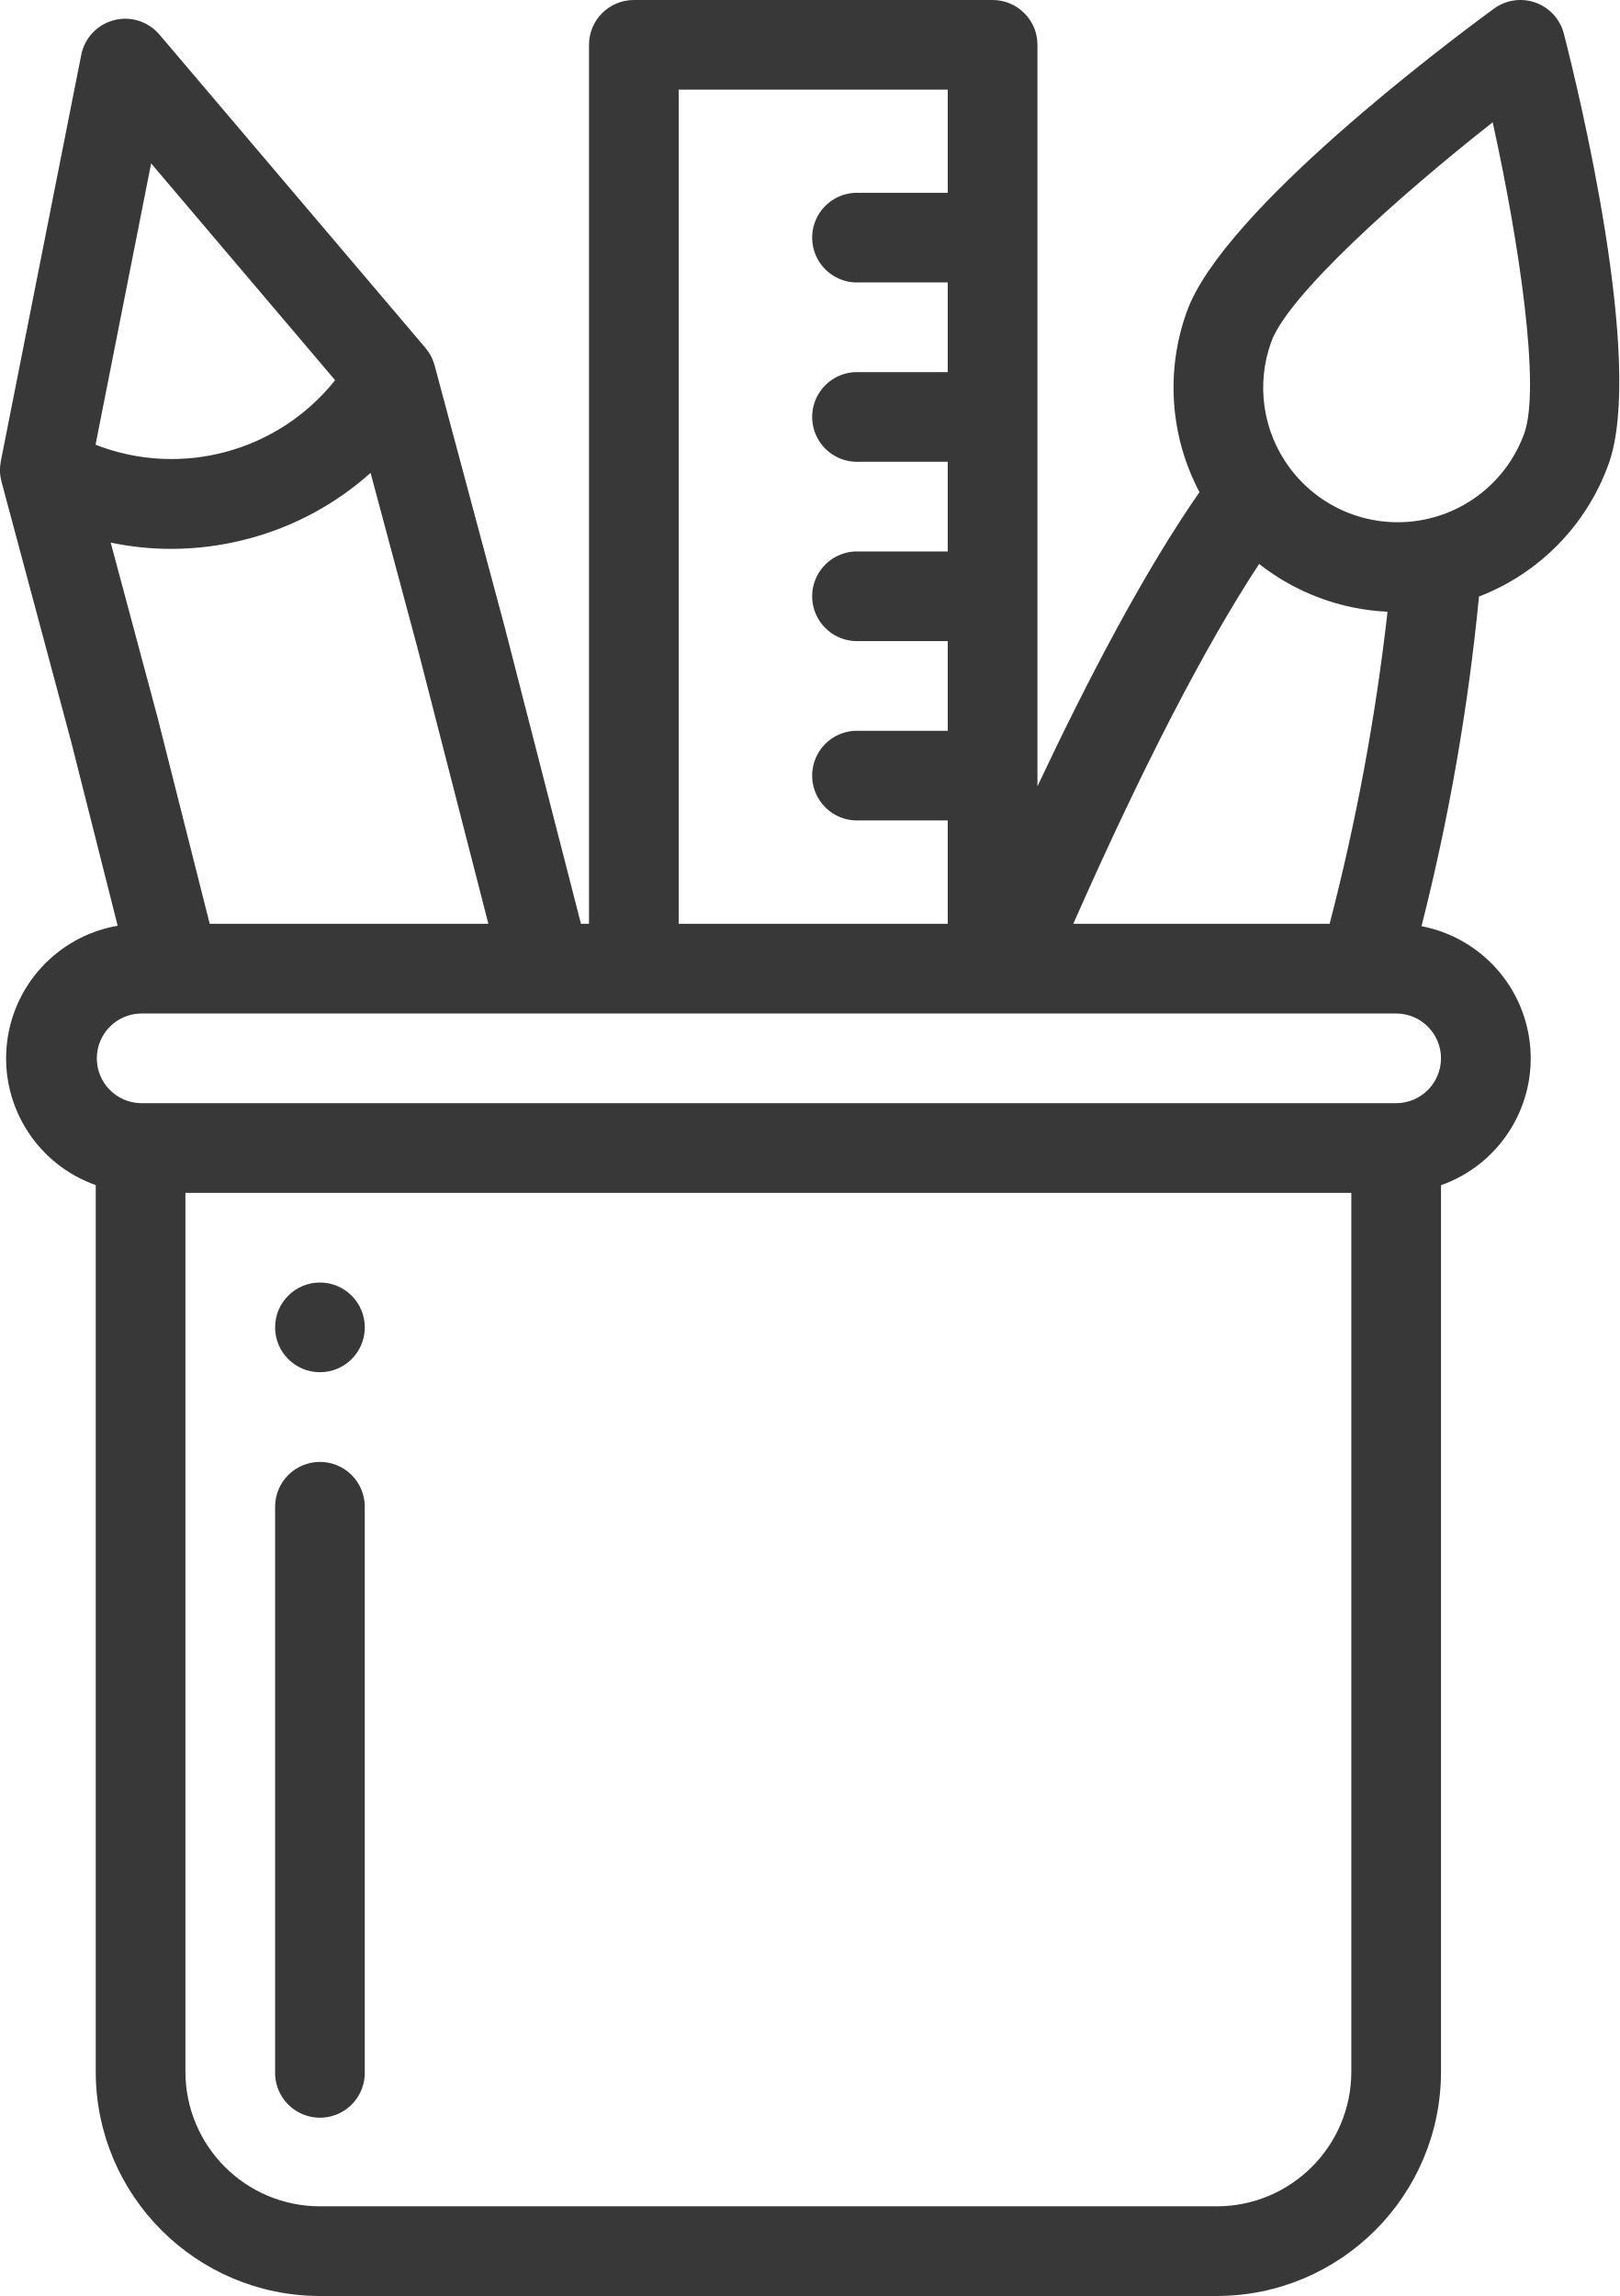
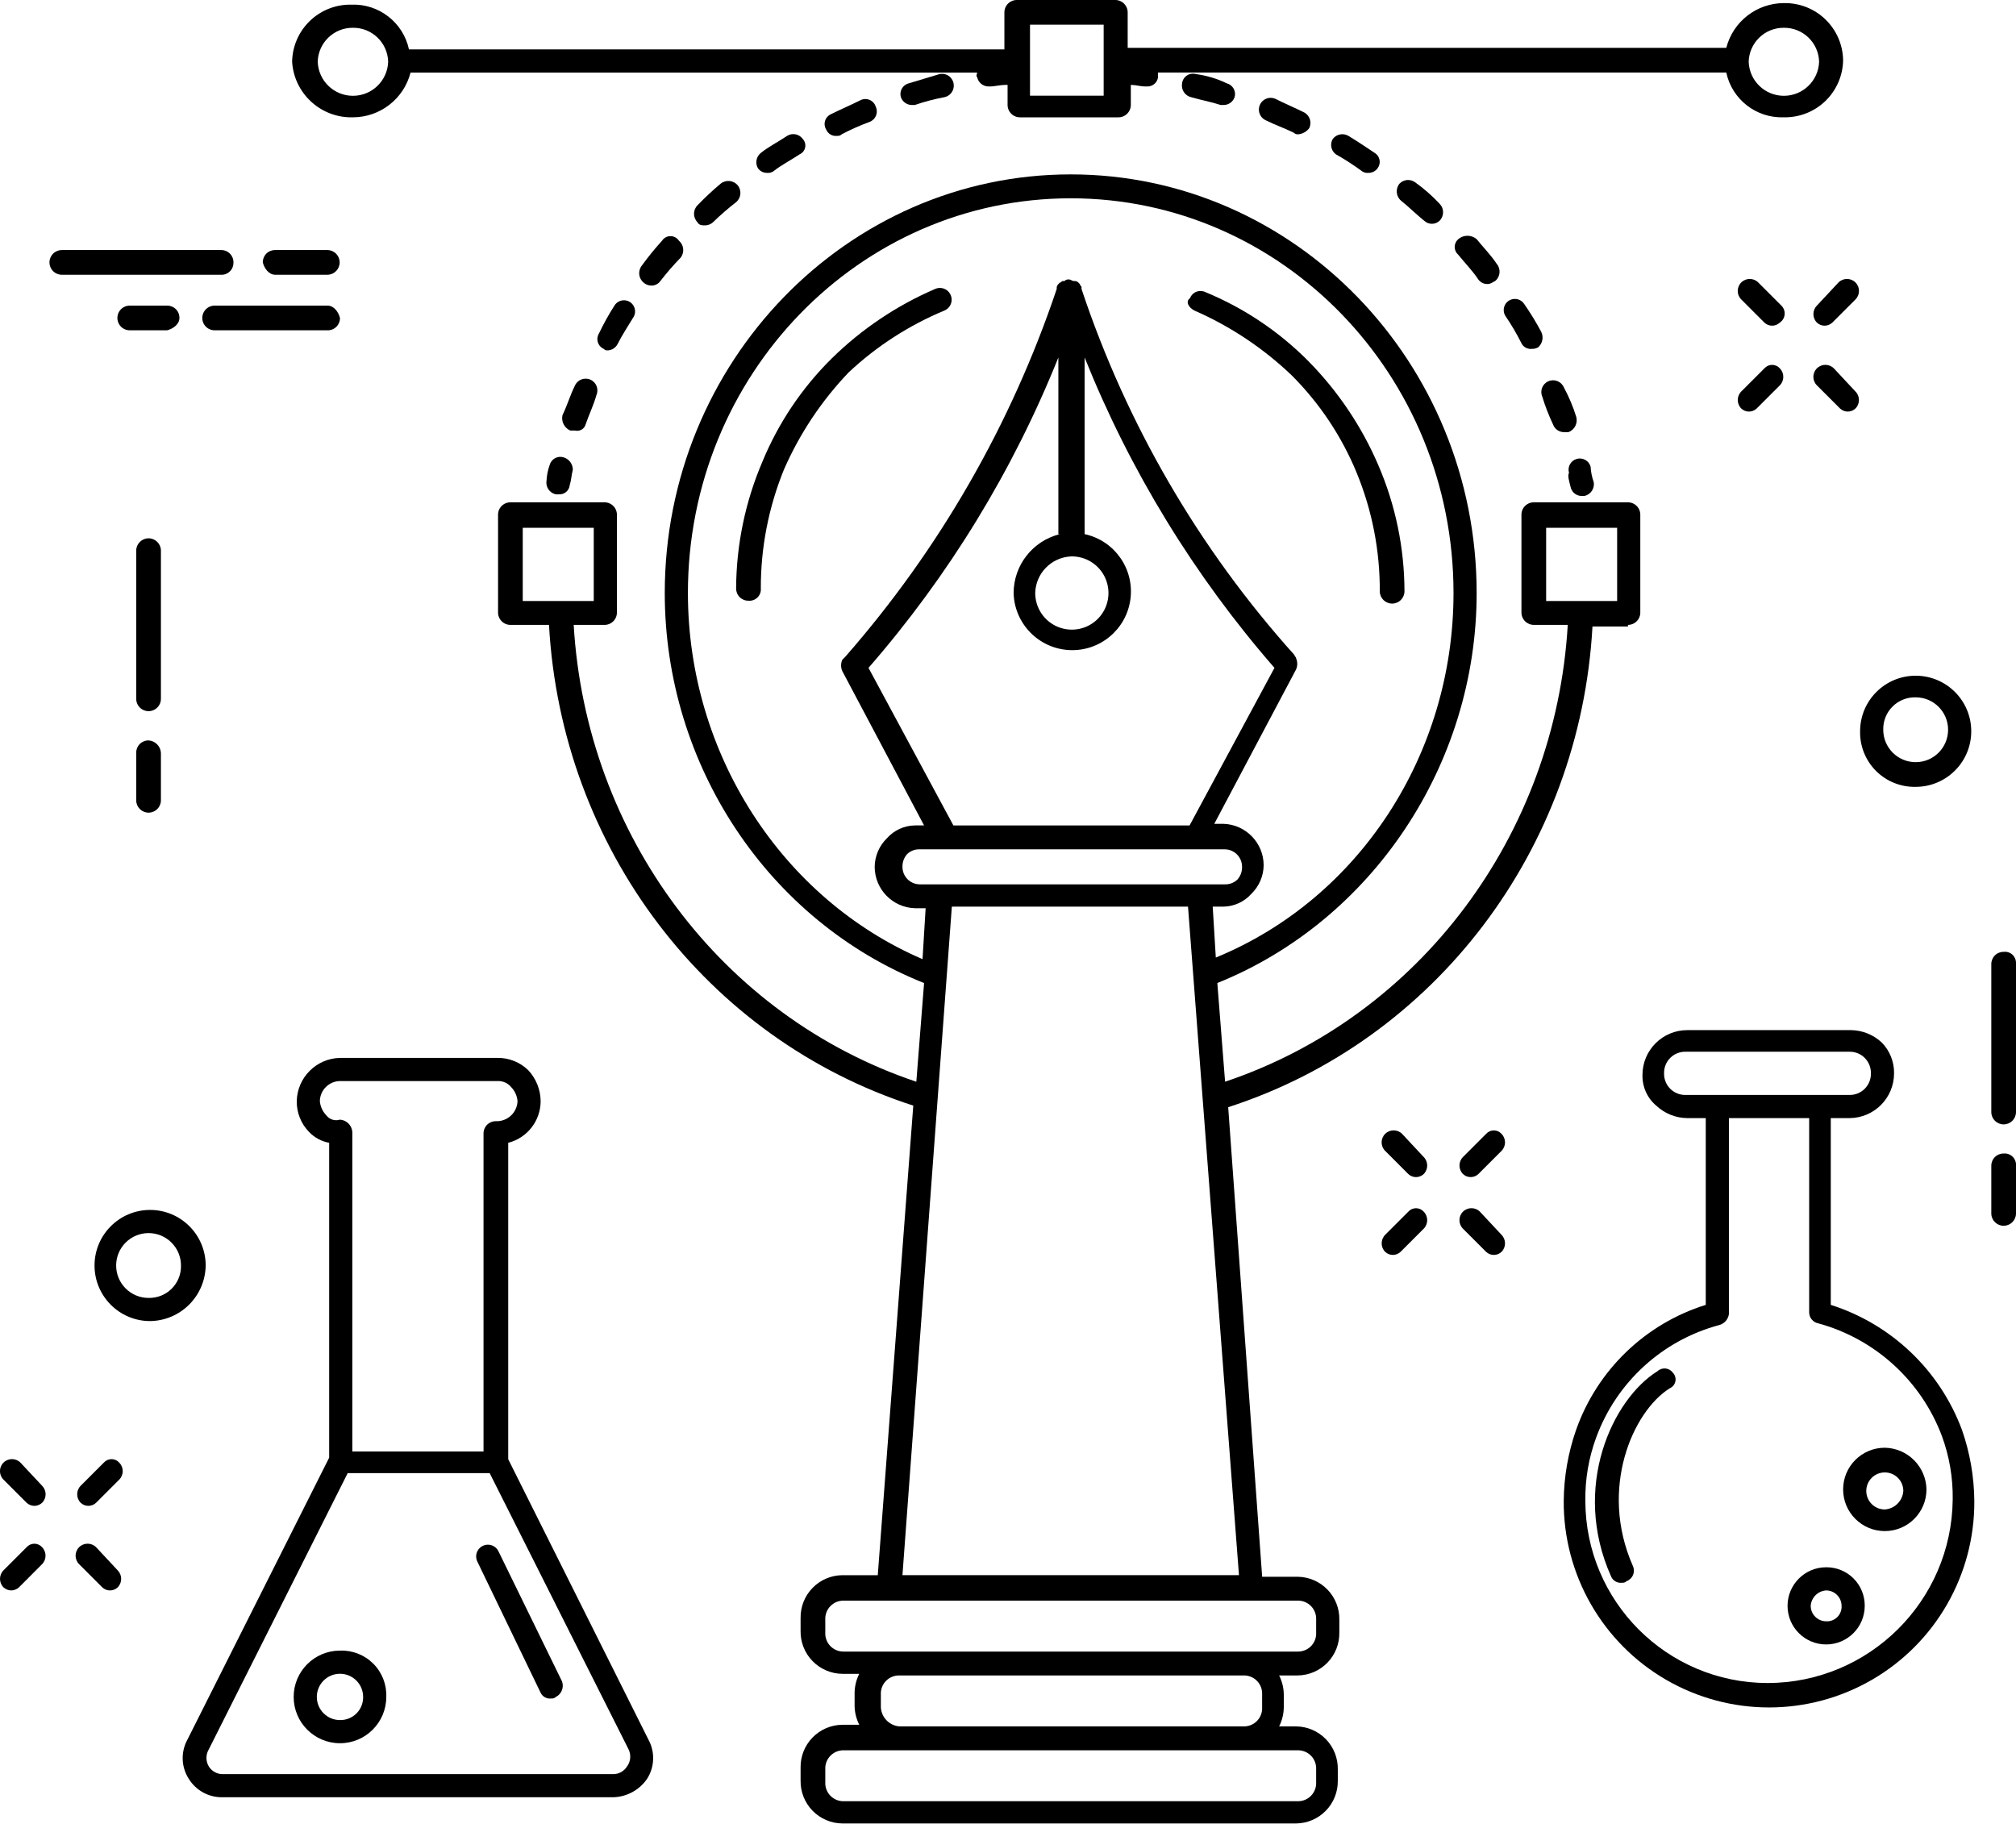
- <svg xmlns="http://www.w3.org/2000/svg" id="education" width="124.617" height="176.69" viewBox="0 0 124.617 176.69">
-   <g id="Group_64" data-name="Group 64" transform="translate(21.172 98.698)">
-     <g id="Group_63" data-name="Group 63">
-       <path id="Path_57" data-name="Path 57" d="M140.249,286a3.451,3.451,0,1,0,3.451,3.451A3.452,3.452,0,0,0,140.249,286Z" transform="translate(-136.798 -286)" fill="#383838" />
-     </g>
-   </g>
-   <g id="Group_66" data-name="Group 66" transform="translate(21.172 112.502)">
-     <g id="Group_65" data-name="Group 65">
-       <path id="Path_58" data-name="Path 58" d="M140.249,326a3.451,3.451,0,0,0-3.451,3.451v43.482a3.451,3.451,0,1,0,6.9,0V329.451A3.451,3.451,0,0,0,140.249,326Z" transform="translate(-136.798 -326)" fill="#383838" />
-     </g>
-   </g>
-   <g id="Group_68" data-name="Group 68" transform="translate(0 0)">
-     <g id="Group_67" data-name="Group 67">
-       <path id="Path_59" data-name="Path 59" d="M195.8,2.594A3.451,3.451,0,0,0,190.419.666C186.97,3.19,169.625,16.175,166.8,23.934a17.217,17.217,0,0,0,.957,13.939c-4.231,6.069-8.613,14.449-12.47,22.636V3.451A3.451,3.451,0,0,0,151.835,0H124.227a3.451,3.451,0,0,0-3.451,3.451V71.09h-.619l-5.894-22.931-.009-.034-5.359-20v0a3.487,3.487,0,0,0-.111-.34c-.013-.034-.029-.067-.043-.1-.032-.078-.066-.154-.1-.229-.019-.037-.039-.072-.059-.108-.039-.071-.08-.14-.124-.208-.022-.034-.046-.068-.069-.1-.047-.067-.1-.133-.149-.2-.014-.018-.026-.037-.041-.054L87.714,2.657A3.451,3.451,0,0,0,81.7,4.22L75.51,35.493c0,.023-.006.047-.01.069-.016.09-.029.18-.038.271,0,.038-.006.077-.009.115-.005.086-.007.172-.006.258,0,.04,0,.08,0,.12,0,.088.013.175.024.263,0,.036.007.071.013.107a3.478,3.478,0,0,0,.075.361l5.353,19.978,3.591,14.206A10.352,10.352,0,0,0,82.815,91.2v68.233A17.275,17.275,0,0,0,100.07,176.69h69.02a17.275,17.275,0,0,0,17.255-17.255V91.208a10.355,10.355,0,0,0-1.5-19.932,170.233,170.233,0,0,0,4.423-25.368,17.158,17.158,0,0,0,9.965-10.174C202.061,27.961,196.869,6.764,195.8,2.594ZM172.348,43.4a17.285,17.285,0,0,0,9.881,3.676,172.038,172.038,0,0,1-4.456,24.016H158.046C163.316,59.148,168.184,49.726,172.348,43.4ZM127.678,6.9h20.706v7.937h-6.9a3.451,3.451,0,1,0,0,6.9h6.9v6.9h-6.9a3.451,3.451,0,1,0,0,6.9h6.9v6.9h-6.9a3.451,3.451,0,1,0,0,6.9h6.9v6.9h-6.9a3.451,3.451,0,1,0,0,6.9h6.9V71.09H127.678Zm-40.6,5.674,14.158,16.683A16.086,16.086,0,0,1,82.8,34.224ZM83.966,41.755a22.677,22.677,0,0,0,4.652.484,23.107,23.107,0,0,0,5.983-.792,22.865,22.865,0,0,0,9.364-5.055l3.619,13.5,5.448,21.2H91.586L87.6,55.319c0-.016-.008-.032-.012-.047Zm95.477,117.681a10.365,10.365,0,0,1-10.353,10.353H100.07a10.365,10.365,0,0,1-10.353-10.353V91.8h89.726Zm6.9-77.992a3.454,3.454,0,0,1-3.451,3.451H86.266a3.451,3.451,0,0,1,0-6.9h96.628A3.455,3.455,0,0,1,186.345,81.443Zm6.4-48.069a10.352,10.352,0,0,1-18.059,2.608v0a10.342,10.342,0,0,1-1.4-9.686c1.293-3.552,9.711-11.125,17.038-16.886C192.338,18.566,194.035,29.829,192.744,33.374Z" transform="translate(-75.447 0)" fill="#383838" />
+ <svg xmlns="http://www.w3.org/2000/svg" width="260" height="235.182" viewBox="0 0 260 235.182">
+   <g id="noun_design_749949" transform="translate(55.054 -48.5)">
+     <g id="Group_71" data-name="Group 71" transform="translate(-55.054 48.5)">
+       <path id="Path_126" data-name="Path 126" d="M75.94,27.267a43.19,43.19,0,0,1,12.542,8.361,38.473,38.473,0,0,1,8.361,12.542A39.691,39.691,0,0,1,99.829,63.5a1.593,1.593,0,0,0,3.185,0A41.317,41.317,0,0,0,99.63,47.174a43.656,43.656,0,0,0-8.958-13.338,40.366,40.366,0,0,0-13.338-8.958,1.454,1.454,0,0,0-1.991.8C74.746,26.072,75.144,26.868,75.94,27.267Z" transform="translate(78.119 12.794)" />
+       <path id="Path_127" data-name="Path 127" d="M73.575,27.465a1.516,1.516,0,1,0-1.194-2.787,43.656,43.656,0,0,0-13.338,8.958,40.366,40.366,0,0,0-8.958,13.338A42.053,42.053,0,0,0,46.7,63.3a1.57,1.57,0,0,0,1.593,1.593A1.465,1.465,0,0,0,49.885,63.3a40.425,40.425,0,0,1,2.986-15.329,43.19,43.19,0,0,1,8.361-12.542A41.182,41.182,0,0,1,73.575,27.465Z" transform="translate(48.236 12.582)" />
+       <path id="Path_128" data-name="Path 128" d="M176.421,75.9a1.594,1.594,0,0,0,1.593-1.642V61.733a1.6,1.6,0,0,0-1.593-1.642H164.278a1.594,1.594,0,0,0-1.593,1.642V74.256a1.6,1.6,0,0,0,1.593,1.642h4.38c-1.593,27.1-19.111,50.5-44.194,58.92l-1-12.728c19.907-8.007,33.444-28.126,33.444-50.3,0-29.768-23.491-53.993-52.356-53.993S52.2,42.025,52.2,71.793c0,22.172,13.338,42.291,33.444,50.3l-1,12.728C59.566,126.4,42.047,103,40.455,75.9h3.981a1.594,1.594,0,0,0,1.593-1.642V61.733a1.6,1.6,0,0,0-1.593-1.642H32.293A1.594,1.594,0,0,0,30.7,61.733V74.256A1.6,1.6,0,0,0,32.293,75.9h4.977c1.593,28.741,20.305,53.377,46.981,62l-4.579,60.562H75.093A5.438,5.438,0,0,0,69.718,204v1.642a5.438,5.438,0,0,0,5.375,5.543h2.19a5.6,5.6,0,0,0-.6,2.464v1.642a5.6,5.6,0,0,0,.6,2.464h-2.19a5.438,5.438,0,0,0-5.375,5.543v1.642a5.438,5.438,0,0,0,5.375,5.543h58.527A5.438,5.438,0,0,0,139,224.944v-1.437a5.438,5.438,0,0,0-5.375-5.543h-2.19a5.6,5.6,0,0,0,.6-2.464v-1.642a5.6,5.6,0,0,0-.6-2.464h2.389a5.438,5.438,0,0,0,5.375-5.543v-1.642a5.438,5.438,0,0,0-5.375-5.543h-4.579l-4.38-60.562c26.676-8.622,45.389-33.258,46.981-62h4.579ZM33.885,72.819V63.376h9.157v9.444Zm21.3-1.026c0-28.126,22.1-50.913,49.37-50.913s49.37,22.788,49.37,50.913c0,20.735-12.143,39.417-30.657,47.013l-.4-6.569h1.394a4.918,4.918,0,0,0,3.583-1.642,5.215,5.215,0,0,0,1.593-3.7,5.355,5.355,0,0,0-5.176-5.338H123.07l10.551-19.914a1.8,1.8,0,0,0,0-1.437c0-.205-.2-.205-.2-.411a133.994,133.994,0,0,1-27.472-47.218h0v-.205c0-.205-.2-.205-.2-.411l-.2-.205a.689.689,0,0,0-.4-.205h-.2c-.2,0-.4-.205-.6-.205a.717.717,0,0,0-.6.205h-.2c-.2,0-.2.205-.4.205l-.2.205a.724.724,0,0,0-.2.411v.205h0A139.326,139.326,0,0,1,75.491,80l-.4.411a1.8,1.8,0,0,0,0,1.437l10.551,19.914H84.45a4.918,4.918,0,0,0-3.583,1.642,5.215,5.215,0,0,0-1.593,3.7,5.355,5.355,0,0,0,5.176,5.338h1.394l-.4,6.569C67.329,111.21,55.186,92.528,55.186,71.793Zm47.977-7.6a7.845,7.845,0,0,0-5.972,7.6,7.567,7.567,0,1,0,9.157-7.6V41.409a140.686,140.686,0,0,0,24.486,40.033l-10.949,20.324H89.426L78.477,81.442a140.686,140.686,0,0,0,24.486-40.033V64.2Zm1.394,2.874a4.724,4.724,0,1,1-4.579,4.722A4.847,4.847,0,0,1,104.556,67.071ZM88.63,104.846h35.833a2.245,2.245,0,0,1,2.19,2.258,2.373,2.373,0,0,1-.6,1.642,2.222,2.222,0,0,1-1.593.616H85.047a2.245,2.245,0,0,1-2.19-2.258,2.373,2.373,0,0,1,.6-1.642,2.222,2.222,0,0,1,1.593-.616Zm45.189,116.2a2.337,2.337,0,0,1,2.389,2.464v1.642a2.337,2.337,0,0,1-2.389,2.464H75.292a2.337,2.337,0,0,1-2.389-2.464v-1.642a2.337,2.337,0,0,1,2.389-2.464H133.82ZM80.07,215.5v-1.642a2.337,2.337,0,0,1,2.389-2.464h44.393a2.337,2.337,0,0,1,2.389,2.464V215.5a2.337,2.337,0,0,1-2.389,2.464H82.459A2.606,2.606,0,0,1,80.07,215.5Zm53.75-13.755a2.337,2.337,0,0,1,2.389,2.464v1.642a2.337,2.337,0,0,1-2.389,2.464H75.292a2.337,2.337,0,0,1-2.389-2.464v-1.642a2.337,2.337,0,0,1,2.389-2.464H133.82Zm-7.565-3.285h-43.4l6.37-86.224h30.458ZM165.87,72.819V63.376h9.157v9.444Z" transform="translate(33.533 4.695)" />
+       <path id="Path_129" data-name="Path 129" d="M27.244,21.63a7.684,7.684,0,0,0,7.431-5.773h73.076c0,.2-.206.4,0,.6a1.5,1.5,0,0,0,1.445,1.194h.206c.619,0,1.239-.2,2.064-.2h.206v2.588a1.6,1.6,0,0,0,1.651,1.593h12.592a1.6,1.6,0,0,0,1.651-1.593V17.449c.619,0,1.239.2,1.858.2h.206a1.364,1.364,0,0,0,1.445-1.194v-.6H204.36a7.309,7.309,0,0,0,7.431,5.773,7.489,7.489,0,0,0,7.638-7.366A7.487,7.487,0,0,0,211.792,6.9a7.684,7.684,0,0,0-7.431,5.773h-77.2V8.093A1.6,1.6,0,0,0,125.5,6.5H112.912a1.6,1.6,0,0,0-1.651,1.593V12.87H34.469A7.309,7.309,0,0,0,27.038,7.1,7.489,7.489,0,0,0,19.4,14.463,7.644,7.644,0,0,0,27.244,21.63ZM211.792,10.083a4.5,4.5,0,0,1,4.541,4.38,4.544,4.544,0,0,1-9.083,0A4.5,4.5,0,0,1,211.792,10.083Zm-97.228-.4h9.5v9.157h-9.5Zm-87.319.4a4.5,4.5,0,0,1,4.541,4.38,4.544,4.544,0,0,1-9.083,0A4.5,4.5,0,0,1,27.244,10.083Z" transform="translate(18.274 -6.5)" />
+       <path id="Path_130" data-name="Path 130" d="M25.472,110.2a5.972,5.972,0,1,0,5.972,5.972A5.75,5.75,0,0,0,25.472,110.2Zm0,8.958a2.986,2.986,0,1,1,2.986-2.986A2.932,2.932,0,0,1,25.472,119.158Z" transform="translate(18.374 102.686)" />
+       <path id="Path_131" data-name="Path 131" d="M121.675,97.6a5.375,5.375,0,1,0,5.375,5.375A5.483,5.483,0,0,0,121.675,97.6Zm0,7.963a2.389,2.389,0,1,1,2.389-2.389A2.569,2.569,0,0,1,121.675,105.563Z" transform="translate(121.404 89.119)" />
+       <path id="Path_132" data-name="Path 132" d="M132.64,105.435V81.347h2.389a5.777,5.777,0,0,0,5.773-5.773,5.558,5.558,0,0,0-1.593-3.981A5.919,5.919,0,0,0,135.228,70h-21.1a5.777,5.777,0,0,0-5.773,5.773,5.012,5.012,0,0,0,1.792,3.981,5.919,5.919,0,0,0,3.981,1.593h2.389v24.088A25.934,25.934,0,0,0,99.793,121.56a28.569,28.569,0,0,0-1.593,9.157,26.477,26.477,0,1,0,52.953,0,28.569,28.569,0,0,0-1.593-9.157A26.685,26.685,0,0,0,132.64,105.435ZM113.927,78.361a2.721,2.721,0,0,1-2.787-2.787,2.721,2.721,0,0,1,2.787-2.787h21.1a2.721,2.721,0,0,1,2.787,2.787,2.721,2.721,0,0,1-2.787,2.787h-21.1Zm10.551,75.847a23.534,23.534,0,0,1-23.491-23.491,22.713,22.713,0,0,1,1.394-8.162,23.317,23.317,0,0,1,15.926-14.532,1.708,1.708,0,0,0,1.194-1.394V81.347h10.352V106.43a1.454,1.454,0,0,0,1.194,1.393,23.719,23.719,0,0,1,15.926,14.532h0a22.713,22.713,0,0,1,1.393,8.162A23.917,23.917,0,0,1,124.478,154.208Z" transform="translate(103.472 62.859)" />
+       <path id="Path_133" data-name="Path 133" d="M117.677,104.8a4.977,4.977,0,1,0,4.977,4.977A4.928,4.928,0,0,0,117.677,104.8Zm0,6.968a2,2,0,0,1-1.991-1.991,2.141,2.141,0,0,1,1.991-1.991,2,2,0,0,1,1.991,1.991A1.881,1.881,0,0,1,117.677,111.768Z" transform="translate(117.837 97.336)" />
+       <path id="Path_134" data-name="Path 134" d="M108.912,92.279c-5.773,3.583-11.148,14.93-5.972,26.477a1.333,1.333,0,0,0,1.393.8.731.731,0,0,0,.6-.2,1.454,1.454,0,0,0,.8-1.991c-4.38-9.954,0-19.907,4.778-22.893a1.241,1.241,0,0,0,.4-1.991A1.33,1.33,0,0,0,108.912,92.279Z" transform="translate(104.844 84.574)" />
+       <path id="Path_135" data-name="Path 135" d="M12.485,41.893a1.593,1.593,0,0,0-3.185,0V61a1.593,1.593,0,1,0,3.185,0Z" transform="translate(8.268 29.088)" />
+       <path id="Path_136" data-name="Path 136" d="M10.893,53.1A1.57,1.57,0,0,0,9.3,54.693v6.171a1.593,1.593,0,0,0,3.185,0V54.693A1.713,1.713,0,0,0,10.893,53.1Z" transform="translate(8.268 42.394)" />
+       <path id="Path_137" data-name="Path 137" d="M127.493,66.3a1.57,1.57,0,0,0-1.593,1.593V87a1.593,1.593,0,0,0,3.185,0V67.694A1.42,1.42,0,0,0,127.493,66.3Z" transform="translate(130.915 56.464)" />
+       <path id="Path_138" data-name="Path 138" d="M127.493,79.1a1.57,1.57,0,0,0-1.593,1.593v6.171a1.593,1.593,0,0,0,3.185,0V80.693A1.465,1.465,0,0,0,127.493,79.1Z" transform="translate(130.915 69.674)" />
+       <path id="Path_139" data-name="Path 139" d="M115.1,28.009l-2.986-2.986a1.548,1.548,0,0,0-2.19,2.19l2.986,2.986a1.443,1.443,0,0,0,1.991,0A1.42,1.42,0,0,0,115.1,28.009Z" transform="translate(114.642 11.407)" />
+       <path id="Path_140" data-name="Path 140" d="M117.013,29.923a1.548,1.548,0,1,0-2.19,2.19l2.986,2.986a1.443,1.443,0,0,0,1.991,0,1.562,1.562,0,0,0,0-2.19Z" transform="translate(119.497 17.586)" />
+       <path id="Path_141" data-name="Path 141" d="M112.909,29.923l-2.986,2.986a1.562,1.562,0,0,0,0,2.19,1.443,1.443,0,0,0,1.991,0l2.986-2.986a1.562,1.562,0,0,0,0-2.19A1.326,1.326,0,0,0,112.909,29.923Z" transform="translate(114.642 17.586)" />
+       <path id="Path_142" data-name="Path 142" d="M114.823,28.009a1.562,1.562,0,0,0,0,2.19,1.443,1.443,0,0,0,1.991,0l2.986-2.986a1.548,1.548,0,1,0-2.19-2.19Z" transform="translate(119.497 11.407)" />
+       <path id="Path_143" data-name="Path 143" d="M90.113,78.123a1.548,1.548,0,0,0-2.19,2.19L90.909,83.3a1.443,1.443,0,0,0,1.991,0,1.562,1.562,0,0,0,0-2.19Z" transform="translate(90.716 68.117)" />
+       <path id="Path_144" data-name="Path 144" d="M95.013,83.023a1.548,1.548,0,0,0-2.19,2.19L95.809,88.2a1.443,1.443,0,0,0,1.991,0,1.562,1.562,0,0,0,0-2.19Z" transform="translate(95.852 73.254)" />
+       <path id="Path_145" data-name="Path 145" d="M90.909,83.023l-2.986,2.986a1.562,1.562,0,0,0,0,2.19,1.443,1.443,0,0,0,1.991,0L92.9,85.213a1.562,1.562,0,0,0,0-2.19A1.326,1.326,0,0,0,90.909,83.023Z" transform="translate(90.716 73.254)" />
+       <path id="Path_146" data-name="Path 146" d="M95.809,78.123l-2.986,2.986a1.562,1.562,0,0,0,0,2.19,1.443,1.443,0,0,0,1.991,0L97.8,80.313a1.562,1.562,0,0,0,0-2.19A1.326,1.326,0,0,0,95.809,78.123Z" transform="translate(95.852 68.117)" />
+       <path id="Path_147" data-name="Path 147" d="M3.113,98.823a1.548,1.548,0,1,0-2.19,2.19L3.909,104a1.521,1.521,0,0,0,1,.4,1.521,1.521,0,0,0,1-.4,1.562,1.562,0,0,0,0-2.19Z" transform="translate(-0.475 89.818)" />
+       <path id="Path_148" data-name="Path 148" d="M8.013,103.723a1.548,1.548,0,0,0-2.19,2.19L8.809,108.9a1.443,1.443,0,0,0,1.991,0,1.562,1.562,0,0,0,0-2.19Z" transform="translate(4.38 95.825)" />
+       <path id="Path_149" data-name="Path 149" d="M3.909,103.723.923,106.709a1.562,1.562,0,0,0,0,2.19,1.521,1.521,0,0,0,1,.4,1.521,1.521,0,0,0,1-.4L5.9,105.913a1.562,1.562,0,0,0,0-2.19A1.326,1.326,0,0,0,3.909,103.723Z" transform="translate(-0.475 95.825)" />
+       <path id="Path_150" data-name="Path 150" d="M8.909,98.823l-2.986,2.986a1.562,1.562,0,0,0,0,2.19,1.443,1.443,0,0,0,1.991,0l2.986-2.986a1.562,1.562,0,0,0,0-2.19A1.326,1.326,0,0,0,8.909,98.823Z" transform="translate(4.479 89.818)" />
+       <path id="Path_151" data-name="Path 151" d="M124.571,63.333a7.167,7.167,0,1,0-7.167-7.167A7.014,7.014,0,0,0,124.571,63.333Zm0-11.546a4.181,4.181,0,1,1-4.181,4.181A4.079,4.079,0,0,1,124.571,51.787Z" transform="translate(122.49 38.15)" />
+       <path id="Path_152" data-name="Path 152" d="M20.933,89.767a7.167,7.167,0,1,0-7.167,7.167A7.266,7.266,0,0,0,20.933,89.767Zm-7.366,4.181a4.181,4.181,0,1,1,4.181-4.181A4.082,4.082,0,0,1,13.568,93.947Z" transform="translate(5.593 73.45)" />
+       <path id="Path_153" data-name="Path 153" d="M27.39,24.293A1.57,1.57,0,0,0,25.8,22.7H5.293a1.593,1.593,0,1,0,0,3.185H26A1.538,1.538,0,0,0,27.39,24.293Z" transform="translate(2.72 9.55)" />
+       <path id="Path_154" data-name="Path 154" d="M19.093,25.885h6.768a1.593,1.593,0,0,0,0-3.185H19.093A1.57,1.57,0,0,0,17.5,24.293C17.7,25.089,18.3,25.885,19.093,25.885Z" transform="translate(16.392 9.55)" />
+       <path id="Path_155" data-name="Path 155" d="M29.725,26.3H15.193a1.593,1.593,0,1,0,0,3.185H29.725a1.57,1.57,0,0,0,1.593-1.593C31.118,27.1,30.521,26.3,29.725,26.3Z" transform="translate(12.528 13.116)" />
+       <path id="Path_156" data-name="Path 156" d="M16.063,27.893A1.57,1.57,0,0,0,14.47,26.3H9.693a1.593,1.593,0,1,0,0,3.185H14.47C15.267,29.286,16.063,28.689,16.063,27.893Z" transform="translate(7.079 13.116)" />
+       <path id="Path_157" data-name="Path 157" d="M54.293,123.559V82.749a5.555,5.555,0,0,0,4.181-5.375,5.919,5.919,0,0,0-1.593-3.981A5.558,5.558,0,0,0,52.9,71.8H32.594a5.7,5.7,0,0,0-5.574,5.574,5.558,5.558,0,0,0,1.593,3.981A4.756,4.756,0,0,0,31.2,82.749V123.36h0L12.886,159.79a4.934,4.934,0,0,0,.2,4.977,5,5,0,0,0,4.38,2.389H67.83a5.471,5.471,0,0,0,4.38-2.389,4.954,4.954,0,0,0,.2-4.977ZM30.8,79.166a2.965,2.965,0,0,1-.8-1.792,2.635,2.635,0,0,1,2.588-2.588H52.9a2.161,2.161,0,0,1,1.792.8,2.965,2.965,0,0,1,.8,1.792A2.682,2.682,0,0,1,52.7,79.962a1.57,1.57,0,0,0-1.593,1.593v41.009H34.187V81.355a1.713,1.713,0,0,0-1.593-1.593A1.605,1.605,0,0,1,30.8,79.166Zm38.819,84.009a2.091,2.091,0,0,1-1.792,1H17.465a2.091,2.091,0,0,1-1.792-1,2.149,2.149,0,0,1,0-2.19l17.917-35.634H51.9l17.917,35.634A2.136,2.136,0,0,1,69.622,163.174Z" transform="translate(11.252 64.642)" />
+       <path id="Path_158" data-name="Path 158" d="M100.051,30.154a34.627,34.627,0,0,0-2.19-3.583,1.436,1.436,0,1,0-2.389,1.593,29.97,29.97,0,0,1,1.991,3.384,1.333,1.333,0,0,0,1.393.8,1.5,1.5,0,0,0,.8-.2A1.668,1.668,0,0,0,100.051,30.154Z" transform="translate(98.718 12.646)" />
+       <path id="Path_159" data-name="Path 159" d="M99.071,36.152a1.5,1.5,0,0,0,1.393,1h.6a1.643,1.643,0,0,0,1-1.991,21.572,21.572,0,0,0-1.593-3.782,1.516,1.516,0,0,0-2.787,1.194A26.587,26.587,0,0,0,99.071,36.152Z" transform="translate(101.218 18.583)" />
+       <path id="Path_160" data-name="Path 160" d="M92.523,22.223a1.326,1.326,0,0,0,0,1.991c.8,1,1.792,1.991,2.588,3.185a1.419,1.419,0,0,0,1.194.6c.4,0,.6-.2,1-.4a1.56,1.56,0,0,0,.2-2.19c-.8-1.194-1.792-2.19-2.588-3.185A1.817,1.817,0,0,0,92.523,22.223Z" transform="translate(95.536 8.633)" />
+       <path id="Path_161" data-name="Path 161" d="M88.779,18.637a1.577,1.577,0,0,0,.2,2.19c1,.8,1.991,1.792,2.986,2.588a1.443,1.443,0,0,0,1.991,0,1.562,1.562,0,0,0,0-2.19,21.309,21.309,0,0,0-3.185-2.787A1.544,1.544,0,0,0,88.779,18.637Z" transform="translate(91.708 5.052)" />
+       <path id="Path_162" data-name="Path 162" d="M84.5,15.8a1.5,1.5,0,0,0,.4,1.991,32.424,32.424,0,0,1,3.384,2.19,1.2,1.2,0,0,0,.8.2,1.419,1.419,0,0,0,1.194-.6,1.362,1.362,0,0,0-.4-1.991c-1.194-.8-2.389-1.593-3.384-2.19A1.544,1.544,0,0,0,84.5,15.8Z" transform="translate(87.391 2.115)" />
+       <path id="Path_163" data-name="Path 163" d="M81.868,12.978a1.516,1.516,0,1,0-1.194,2.787c1.194.6,2.389,1,3.583,1.593a.731.731,0,0,0,.6.2,2.015,2.015,0,0,0,1.394-.8,1.548,1.548,0,0,0-.6-1.991C84.456,14.172,83.063,13.575,81.868,12.978Z" transform="translate(82.604 -0.237)" />
+       <path id="Path_164" data-name="Path 164" d="M76.711,11.325a1.412,1.412,0,0,0-1.792,1.194,1.55,1.55,0,0,0,1.194,1.792c1.393.4,2.588.6,3.782,1h.4a1.5,1.5,0,0,0,1.393-1,1.424,1.424,0,0,0-1-1.792A13.213,13.213,0,0,0,76.711,11.325Z" transform="translate(77.532 -1.769)" />
+       <path id="Path_165" data-name="Path 165" d="M99.54,39.009a1.454,1.454,0,0,0,1.394,1.194h.4a1.55,1.55,0,0,0,1.194-1.792,7.073,7.073,0,0,1-.4-1.991,1.449,1.449,0,0,0-2.787.8C99.142,37.615,99.341,38.212,99.54,39.009Z" transform="translate(103.009 23.762)" />
+       <path id="Path_166" data-name="Path 166" d="M37.109,35.325a1.424,1.424,0,0,0-1.792,1,7.073,7.073,0,0,0-.4,1.991A1.55,1.55,0,0,0,36.114,40.1h.4a1.316,1.316,0,0,0,1.394-1.194c.2-.6.2-1.194.4-1.991A1.668,1.668,0,0,0,37.109,35.325Z" transform="translate(35.569 23.657)" />
+       <path id="Path_167" data-name="Path 167" d="M56.979,13.078c-1.194.6-2.588,1.194-3.782,1.792a1.38,1.38,0,0,0-.6,1.991,1.333,1.333,0,0,0,1.394.8.731.731,0,0,0,.6-.2,28.2,28.2,0,0,1,3.583-1.593,1.454,1.454,0,0,0,.8-1.991A1.4,1.4,0,0,0,56.979,13.078Z" transform="translate(53.962 -0.138)" />
+       <path id="Path_168" data-name="Path 168" d="M39.294,32.374a1.5,1.5,0,0,0,1.394-.8c.6-1.194,1.394-2.389,1.991-3.384A1.436,1.436,0,1,0,40.29,26.6,32.207,32.207,0,0,0,38.3,30.185a1.38,1.38,0,0,0,.6,1.991A.7.7,0,0,0,39.294,32.374Z" transform="translate(38.953 12.815)" />
+       <path id="Path_169" data-name="Path 169" d="M62.2,11.319c-1.394.4-2.588.8-3.981,1.194a1.424,1.424,0,0,0-1,1.792,1.5,1.5,0,0,0,1.394,1h.4a26.521,26.521,0,0,1,3.782-1,1.523,1.523,0,1,0-.6-2.986Z" transform="translate(58.969 -1.764)" />
+       <path id="Path_170" data-name="Path 170" d="M47.609,18.579a38.218,38.218,0,0,0-2.986,2.787,1.562,1.562,0,0,0,0,2.19c.2.4.6.4,1,.4a1.521,1.521,0,0,0,1-.4A34.6,34.6,0,0,1,49.6,20.968a1.56,1.56,0,0,0,.2-2.19A1.577,1.577,0,0,0,47.609,18.579Z" transform="translate(45.331 5.11)" />
+       <path id="Path_171" data-name="Path 171" d="M52.085,15.4c-1.194.8-2.389,1.394-3.384,2.19a1.544,1.544,0,0,0-.4,1.991,1.419,1.419,0,0,0,1.194.6,1.2,1.2,0,0,0,.8-.2c1-.8,2.19-1.394,3.384-2.19a1.241,1.241,0,0,0,.4-1.991A1.5,1.5,0,0,0,52.085,15.4Z" transform="translate(49.445 2.115)" />
+       <path id="Path_172" data-name="Path 172" d="M38.911,36.251c.4-1.194,1-2.389,1.394-3.782a1.516,1.516,0,0,0-2.787-1.194c-.6,1.194-1,2.588-1.593,3.782a1.745,1.745,0,0,0,1,1.991h.6A1.132,1.132,0,0,0,38.911,36.251Z" transform="translate(36.619 18.478)" />
+       <path id="Path_173" data-name="Path 173" d="M43.667,22.4a36.346,36.346,0,0,0-2.588,3.185,1.577,1.577,0,0,0,.2,2.19,1.521,1.521,0,0,0,1,.4,1.419,1.419,0,0,0,1.194-.6,34.6,34.6,0,0,1,2.588-2.986,1.577,1.577,0,0,0-.2-2.19A1.3,1.3,0,0,0,43.667,22.4Z" transform="translate(41.706 8.658)" />
+       <path id="Path_174" data-name="Path 174" d="M33.323,104.232a1.516,1.516,0,1,0-2.787,1.194L38.7,122.348a1.333,1.333,0,0,0,1.394.8.731.731,0,0,0,.6-.2,1.63,1.63,0,0,0,.8-1.991Z" transform="translate(30.996 95.913)" />
    </g>
  </g>
</svg>
